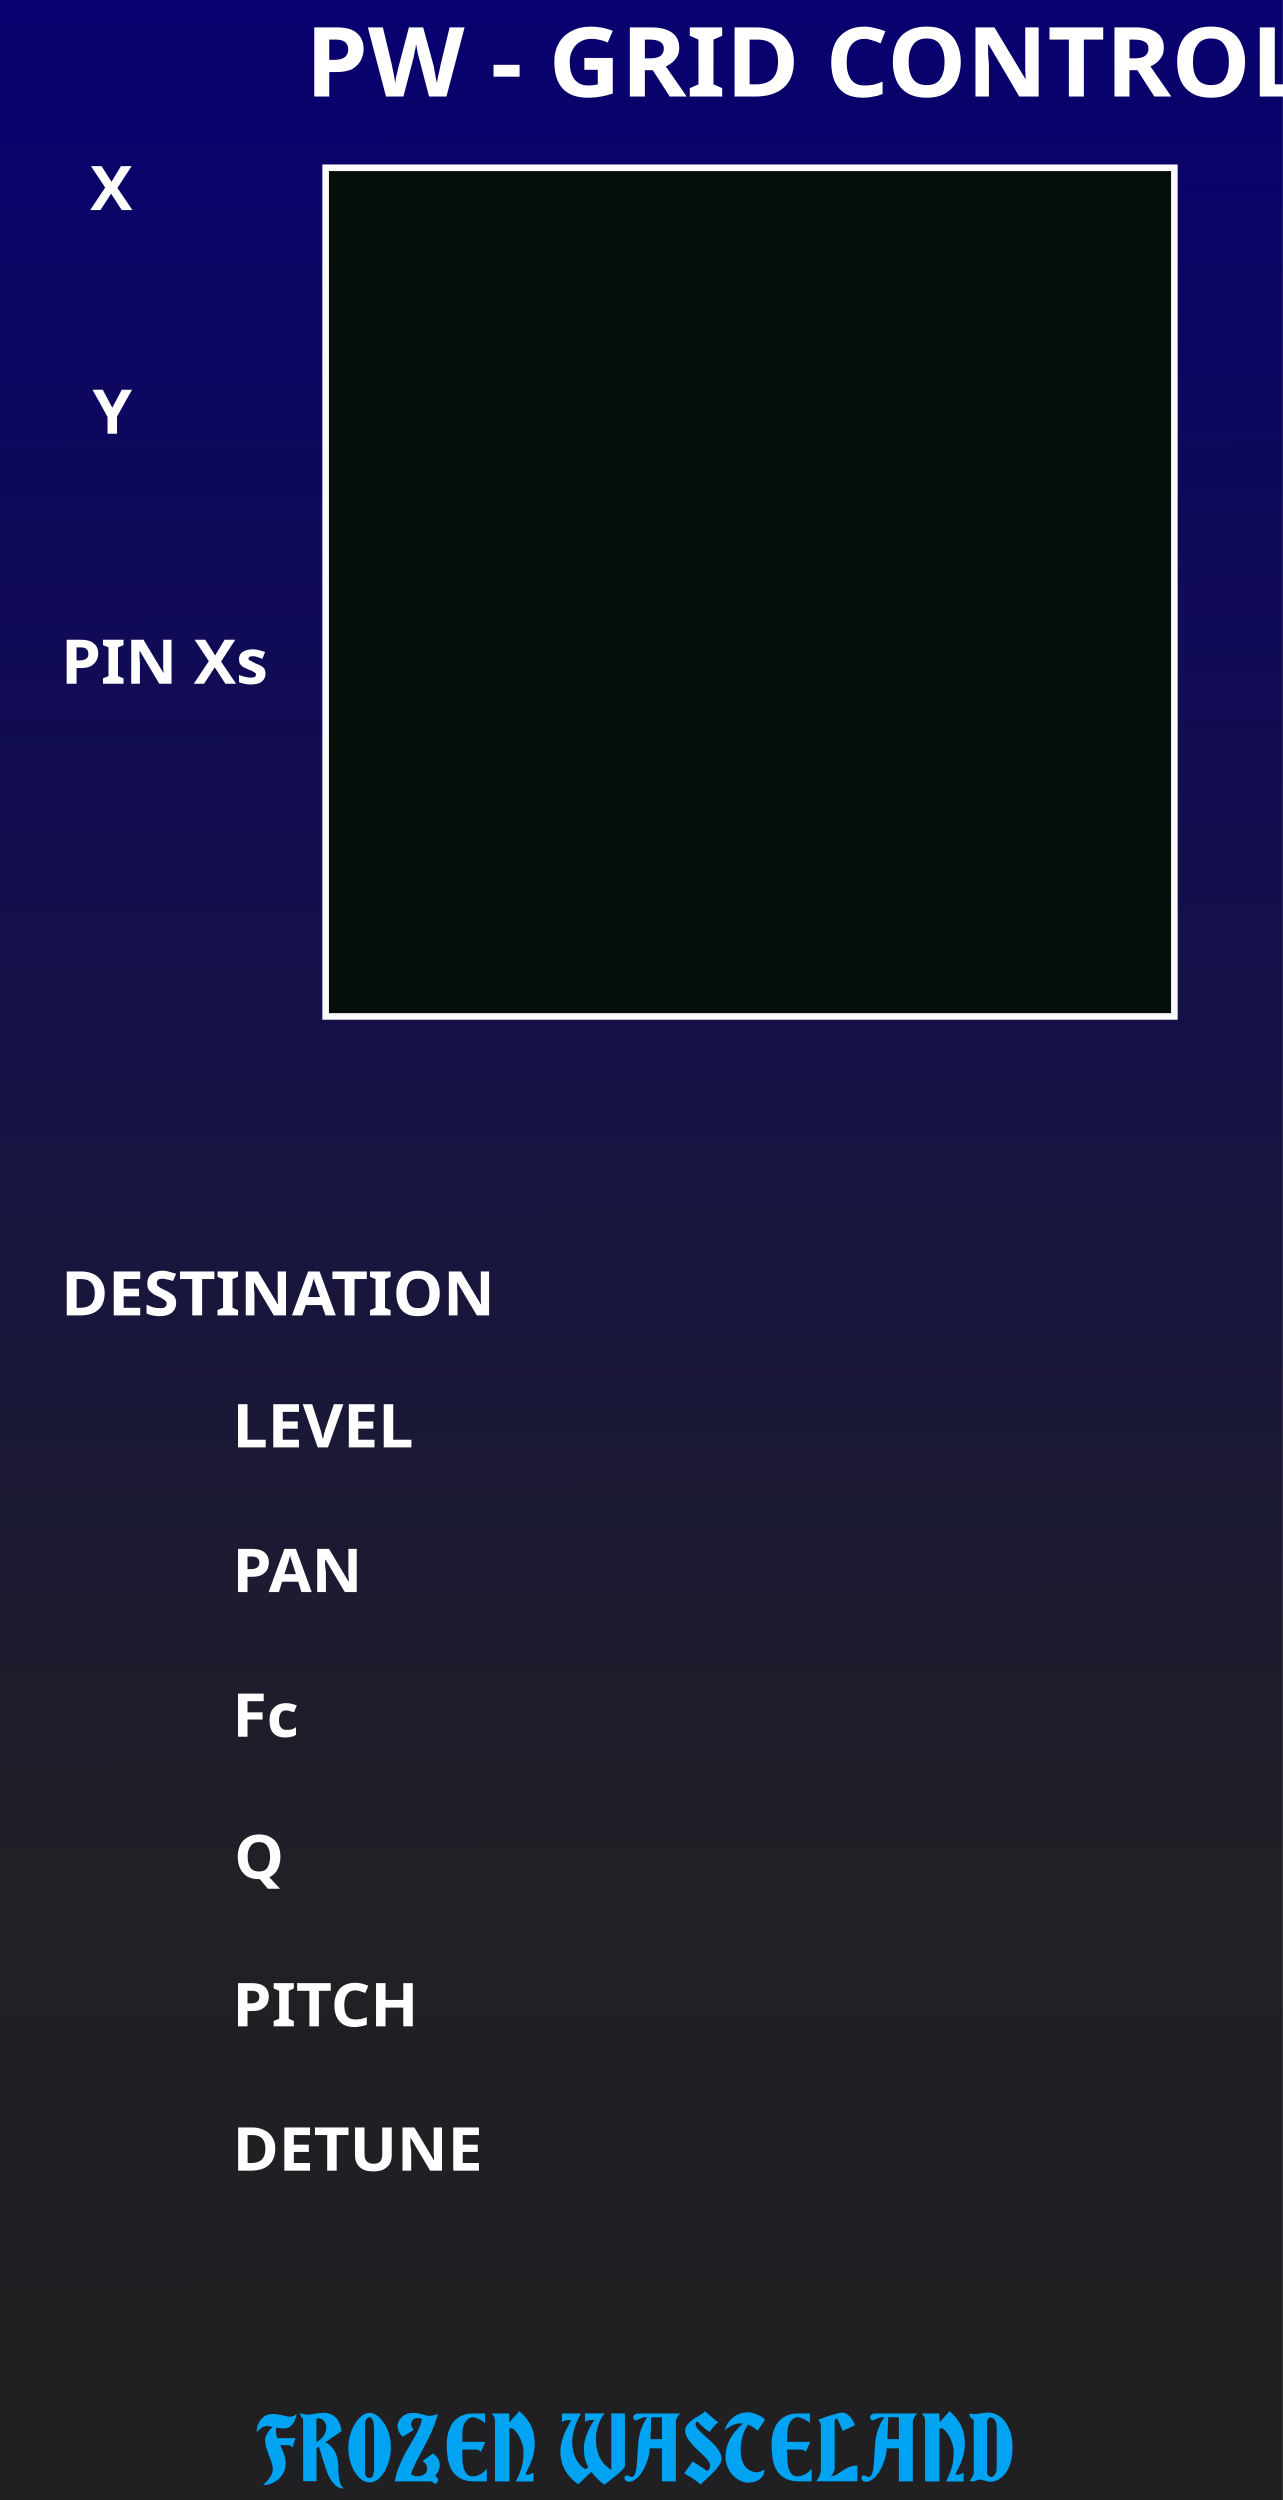
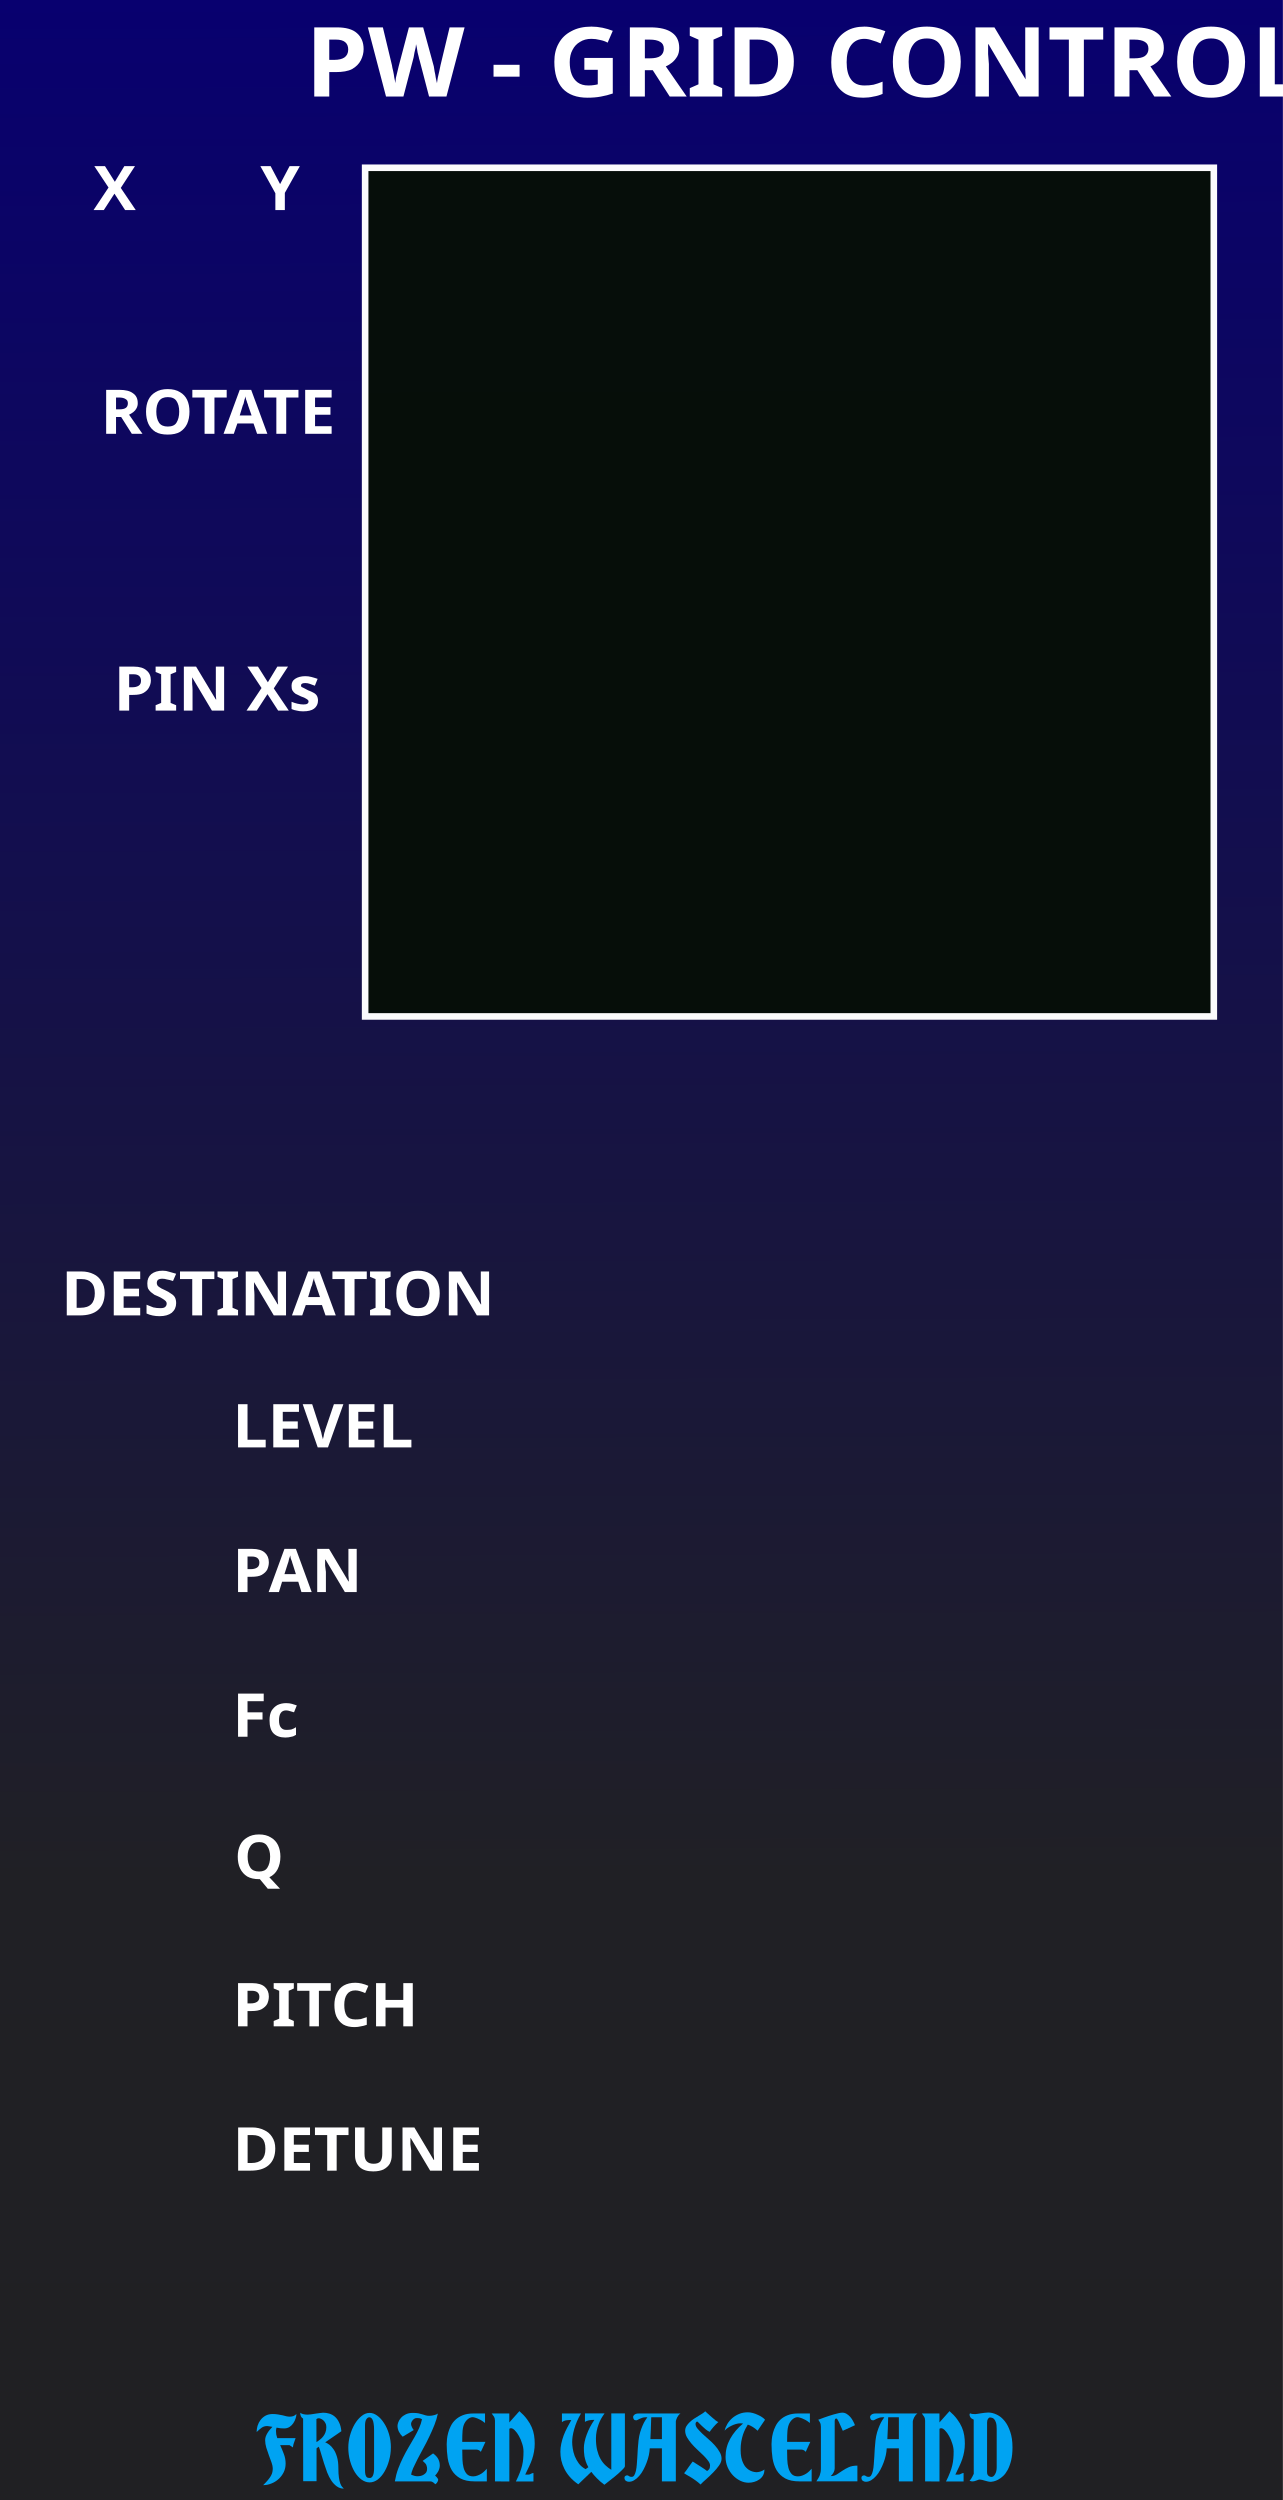
<svg xmlns="http://www.w3.org/2000/svg" xmlns:xlink="http://www.w3.org/1999/xlink" width="195" height="380" viewBox="0 0 51.594 100.542" version="1.1" id="svg11003">
  <defs id="defs10997">
    <linearGradient id="linearGradient4047">
      <stop style="stop-color:#202022;stop-opacity:1;" offset="0" id="stop3387" />
      <stop style="stop-color:#202025;stop-opacity:1;" offset=".3" id="stop3388" />
      <stop style="stop-color:#08006f;stop-opacity:1;" offset="1" id="stop3389" />
    </linearGradient>
    <linearGradient xlink:href="#linearGradient4047" id="linearGradient4049" x1="35.418" y1="158.333" x2="35.22" y2="50.462" gradientUnits="userSpaceOnUse" gradientTransform="matrix(0.5408089,0,0,1.00145,16.09922,-0.1464835)" />
  </defs>
  <g id="layer1" transform="translate(-35.14631,-50.389)">
    <path id="path33493" d="M 35.146,50.389 H 86.74 V 150.931 H 35.146 Z m 0,0" style="fill:url(#linearGradient4049);fill-opacity:1;fill-rule:nonzero;stroke:none;stroke-width:0.315" />
    <g style="font-style:normal;font-weight:normal;font-size:3.528px;line-height:1.25;font-family:sans-serif;letter-spacing:0px;word-spacing:0px;fill:#ffffff;fill-opacity:1;stroke:none;stroke-width:0.265" id="text5097" transform="matrix(1.034483,0,0,1.00145,-1.287785,-0.1464835)" />
    <g style="font-style:normal;font-variant:normal;font-weight:bold;font-stretch:normal;font-size:3.528px;line-height:1.25;font-family:Consolas;-inkscape-font-specification:'Consolas Bold';text-align:center;letter-spacing:0px;word-spacing:0px;text-anchor:middle;fill:#ffffff;fill-opacity:1;stroke:none;stroke-width:0.265" id="text373" transform="matrix(1.034483,0,0,1.00145,-1.287785,-0.1464835)" />
    <g style="font-style:normal;font-variant:normal;font-weight:bold;font-stretch:normal;font-size:13.333px;line-height:1.25;font-family:Consolas;-inkscape-font-specification:'Consolas Bold';text-align:center;letter-spacing:0px;word-spacing:0px;text-anchor:middle;fill:#ffffff;fill-opacity:1;stroke:none" id="flowRoot250" transform="matrix(1.034483,0,0,1.00145,-1.287785,-0.1464835)" />
    <g style="font-style:normal;font-variant:normal;font-weight:bold;font-stretch:normal;font-size:13.333px;line-height:1.25;font-family:Consolas;-inkscape-font-specification:'Consolas Bold';text-align:center;letter-spacing:0px;word-spacing:0px;text-anchor:middle;fill:#ffffff;fill-opacity:1;stroke:none" id="flowRoot53665" transform="matrix(1.034483,0,0,1.00145,-1.287785,-0.1464835)" />
    <g style="font-style:normal;font-variant:normal;font-weight:bold;font-stretch:normal;font-size:3.528px;line-height:1.25;font-family:Consolas;-inkscape-font-specification:'Consolas Bold';text-align:center;letter-spacing:0px;word-spacing:0px;text-anchor:middle;fill:#ffffff;fill-opacity:1;stroke:none;stroke-width:0.265" id="text53994" transform="matrix(1.034483,0,0,1.00145,-1.287785,-0.1464835)" />
    <g aria-label="FROZEN WASTELAND" style="font-style:normal;font-variant:normal;font-weight:bold;font-stretch:normal;font-size:3.528px;line-height:1.25;font-family:Consolas;-inkscape-font-specification:'Consolas Bold';text-align:start;letter-spacing:0px;word-spacing:0px;text-anchor:start;fill:#00a3f2;fill-opacity:1;stroke:none;stroke-width:0.265" id="text3885-7" transform="matrix(1.034483,0,0,1.00145,-34.94113,-0.1464835)">
      <path d="m 77.984,150.26 q 0.12,-0.12 0.191,-0.212 0.074,-0.092 0.113,-0.169 0.042,-0.078 0.053,-0.145 0.014,-0.071 0.014,-0.148 0,-0.095 -0.046,-0.229 -0.046,-0.134 -0.102,-0.286 -0.056,-0.152 -0.102,-0.31 -0.046,-0.159 -0.046,-0.303 0,-0.078 0.025,-0.152 0.028,-0.074 0.067,-0.141 0.042,-0.071 0.092,-0.131 0.049,-0.064 0.099,-0.113 -0.071,-0.014 -0.123,-0.021 -0.053,-0.011 -0.078,-0.011 -0.131,0 -0.222,0.071 -0.088,0.067 -0.191,0.169 0,-0.12 0.035,-0.247 0.039,-0.131 0.116,-0.236 0.078,-0.106 0.194,-0.173 0.12,-0.067 0.282,-0.067 0.113,0 0.208,0.018 0.099,0.014 0.18,0.035 0.081,0.021 0.148,0.039 0.067,0.014 0.12,0.014 0.081,0 0.141,-0.021 0.064,-0.025 0.123,-0.085 0,0.078 -0.032,0.176 -0.028,0.099 -0.088,0.191 -0.056,0.088 -0.148,0.152 -0.092,0.06 -0.212,0.06 -0.06,0 -0.138,-0.007 -0.074,-0.011 -0.155,-0.025 -0.007,0.025 -0.011,0.046 -0.004,0.021 -0.007,0.039 -0.004,0.021 -0.004,0.039 0,0.078 0.011,0.152 0.014,0.07 0.039,0.145 h 0.713 l -0.081,0.24 q -0.011,0.046 -0.014,0.067 -0.004,0.021 -0.011,0.067 l -0.131,-0.092 h -0.363 q 0.078,0.176 0.145,0.36 0.067,0.18 0.067,0.385 0,0.183 -0.074,0.342 -0.074,0.155 -0.198,0.272 -0.12,0.116 -0.279,0.18 -0.155,0.067 -0.321,0.067 z" style="font-style:normal;font-variant:normal;font-weight:normal;font-stretch:normal;font-family:'Bradley Gratis';-inkscape-font-specification:'Bradley Gratis';text-align:start;text-anchor:start;stroke-width:0.265" id="path7125" />
      <path d="m 80.054,148.532 q 0.071,-0.042 0.138,-0.099 0.071,-0.056 0.123,-0.127 0.056,-0.071 0.088,-0.162 0.035,-0.095 0.035,-0.212 0,-0.099 -0.039,-0.166 -0.035,-0.071 -0.085,-0.113 -0.049,-0.042 -0.099,-0.06 -0.046,-0.018 -0.071,-0.018 -0.028,0 -0.053,0.011 -0.021,0.011 -0.039,0.025 z m -0.519,-0.942 q -0.113,-0.064 -0.113,-0.236 0.032,0.032 0.113,0.056 0.081,0.021 0.173,0.021 0.046,0 0.131,-0.011 0.085,-0.014 0.173,-0.028 0.092,-0.014 0.173,-0.025 0.085,-0.014 0.131,-0.014 0.116,0 0.233,0.035 0.116,0.035 0.215,0.12 0.099,0.085 0.166,0.229 0.071,0.141 0.092,0.36 l -0.628,0.445 q 0.071,0.028 0.159,0.095 0.088,0.067 0.166,0.187 0.081,0.12 0.134,0.307 0.053,0.183 0.053,0.452 0,0.233 0.021,0.377 0.021,0.145 0.053,0.233 0.032,0.088 0.067,0.131 0.039,0.046 0.071,0.078 -0.155,0 -0.275,-0.092 -0.12,-0.088 -0.212,-0.233 -0.092,-0.145 -0.162,-0.328 -0.067,-0.183 -0.123,-0.37 -0.056,-0.187 -0.106,-0.36 -0.046,-0.173 -0.095,-0.3 -0.025,0.018 -0.049,0.035 -0.021,0.014 -0.039,0.032 v 1.319 h -0.519 z" style="font-style:normal;font-variant:normal;font-weight:normal;font-stretch:normal;font-family:'Bradley Gratis';-inkscape-font-specification:'Bradley Gratis';text-align:start;text-anchor:start;stroke-width:0.265" id="path7127" />
      <path d="m 81.941,149.64 q 0,0.12 0.014,0.187 0.018,0.067 0.042,0.102 0.028,0.032 0.064,0.039 0.035,0.007 0.071,0.007 0.071,0 0.116,-0.095 0.046,-0.099 0.046,-0.3 v -1.531 q 0,-0.159 -0.018,-0.258 -0.014,-0.102 -0.042,-0.155 -0.025,-0.056 -0.06,-0.078 -0.032,-0.021 -0.064,-0.021 -0.067,0 -0.12,0.085 -0.049,0.081 -0.049,0.261 z m 1.005,-0.885 q 0,0.258 -0.067,0.508 -0.064,0.25 -0.176,0.448 -0.109,0.198 -0.261,0.321 -0.152,0.12 -0.321,0.12 -0.159,0 -0.31,-0.109 -0.148,-0.109 -0.265,-0.3 -0.113,-0.191 -0.183,-0.445 -0.071,-0.254 -0.071,-0.543 0,-0.236 0.064,-0.483 0.067,-0.25 0.18,-0.452 0.113,-0.201 0.265,-0.328 0.152,-0.131 0.321,-0.131 0.148,0 0.293,0.109 0.148,0.109 0.265,0.3 0.12,0.187 0.194,0.441 0.074,0.254 0.074,0.543 z" style="font-style:normal;font-variant:normal;font-weight:normal;font-stretch:normal;font-family:'Bradley Gratis';-inkscape-font-specification:'Bradley Gratis';text-align:start;text-anchor:start;stroke-width:0.265" id="path7129" />
      <path d="m 83.101,150.112 q 0.046,-0.272 0.131,-0.512 0.088,-0.24 0.194,-0.459 0.106,-0.219 0.219,-0.416 0.116,-0.201 0.219,-0.388 0.102,-0.187 0.18,-0.363 0.078,-0.18 0.113,-0.36 -0.028,-0.018 -0.067,-0.032 -0.035,-0.014 -0.138,-0.014 -0.053,0 -0.095,0.028 -0.039,0.025 -0.067,0.064 -0.028,0.035 -0.046,0.078 -0.014,0.039 -0.014,0.064 0,0.028 0.011,0.067 0.014,0.035 0.028,0.071 0.018,0.035 0.035,0.067 0.018,0.028 0.032,0.042 l -0.43,0.268 q -0.085,-0.081 -0.145,-0.198 -0.056,-0.12 -0.056,-0.24 0,-0.06 0.032,-0.148 0.032,-0.088 0.102,-0.169 0.071,-0.085 0.183,-0.141 0.116,-0.06 0.282,-0.06 0.131,0 0.219,0.018 0.088,0.018 0.155,0.042 0.067,0.021 0.123,0.039 0.06,0.018 0.134,0.018 0.046,0 0.099,-0.007 0.053,-0.007 0.099,-0.021 0.046,-0.014 0.081,-0.028 0.039,-0.018 0.06,-0.039 -0.042,0.222 -0.134,0.462 -0.092,0.24 -0.205,0.48 -0.109,0.24 -0.233,0.469 -0.12,0.229 -0.222,0.43 -0.099,0.198 -0.169,0.36 -0.067,0.159 -0.074,0.261 0.141,0.06 0.24,0.06 0.064,0 0.131,-0.014 0.067,-0.018 0.12,-0.053 0.056,-0.035 0.092,-0.088 0.035,-0.057 0.035,-0.134 0,-0.078 -0.018,-0.127 -0.014,-0.053 -0.039,-0.085 -0.025,-0.035 -0.056,-0.06 -0.032,-0.028 -0.06,-0.056 l 0.406,-0.3 q 0.141,0.106 0.201,0.226 0.06,0.12 0.06,0.261 0,0.067 -0.021,0.131 -0.018,0.06 -0.046,0.113 -0.025,0.049 -0.06,0.092 -0.032,0.042 -0.056,0.067 l 0.06,0.06 q 0.018,0.018 0.039,0.053 0.021,0.032 0.021,0.056 0,0.028 -0.025,0.081 -0.021,0.056 -0.088,0.099 -0.025,-0.032 -0.056,-0.057 -0.028,-0.021 -0.06,-0.039 -0.032,-0.018 -0.067,-0.018 z" style="font-style:normal;font-variant:normal;font-weight:normal;font-stretch:normal;font-family:'Bradley Gratis';-inkscape-font-specification:'Bradley Gratis';text-align:start;text-anchor:start;stroke-width:0.265" id="path7131" />
      <path d="m 86.607,147.385 v 0.381 q -0.039,-0.035 -0.102,-0.078 -0.06,-0.042 -0.131,-0.074 -0.067,-0.035 -0.134,-0.056 -0.067,-0.025 -0.113,-0.025 -0.085,0 -0.173,0.067 -0.088,0.067 -0.145,0.18 -0.056,0.109 -0.074,0.289 -0.014,0.176 -0.014,0.455 h 0.903 l -0.18,0.402 q -0.035,-0.053 -0.085,-0.071 -0.046,-0.021 -0.085,-0.021 H 85.722 q 0,0.201 0.007,0.395 0.007,0.191 0.046,0.342 0.042,0.152 0.127,0.247 0.085,0.092 0.243,0.092 0.085,0 0.166,-0.032 0.085,-0.032 0.155,-0.078 0.071,-0.049 0.123,-0.102 0.056,-0.053 0.088,-0.095 v 0.508 h -0.476 q -0.342,0 -0.554,-0.12 -0.212,-0.123 -0.332,-0.328 -0.116,-0.208 -0.159,-0.48 -0.039,-0.272 -0.039,-0.568 0,-0.074 0.011,-0.194 0.011,-0.123 0.046,-0.258 0.035,-0.138 0.102,-0.275 0.067,-0.141 0.18,-0.25 0.116,-0.113 0.286,-0.183 0.169,-0.071 0.409,-0.071 z" style="font-style:normal;font-variant:normal;font-weight:normal;font-stretch:normal;font-family:'Bradley Gratis';-inkscape-font-specification:'Bradley Gratis';text-align:start;text-anchor:start;stroke-width:0.265" id="path7133" />
      <path d="m 86.994,150.112 v -2.438 q 0,-0.099 -0.042,-0.166 -0.042,-0.071 -0.085,-0.123 h 0.684 v 0.36 l 0.392,-0.455 q 0.18,0.162 0.296,0.325 0.116,0.159 0.183,0.321 0.067,0.159 0.092,0.325 0.025,0.162 0.025,0.335 0,0.169 -0.028,0.325 -0.025,0.152 -0.074,0.3 -0.049,0.148 -0.12,0.3 -0.067,0.152 -0.148,0.318 h 0.127 q 0.046,0 0.095,-0.032 0.049,-0.032 0.099,-0.032 v 0.339 h -0.684 q 0.095,-0.194 0.152,-0.349 0.06,-0.155 0.092,-0.296 0.032,-0.141 0.042,-0.275 0.011,-0.134 0.011,-0.286 0,-0.152 -0.053,-0.314 -0.049,-0.166 -0.123,-0.303 -0.074,-0.138 -0.159,-0.226 -0.081,-0.088 -0.148,-0.088 -0.042,0 -0.067,0.021 v 2.117 z" style="font-style:normal;font-variant:normal;font-weight:normal;font-stretch:normal;font-family:'Bradley Gratis';-inkscape-font-specification:'Bradley Gratis';text-align:start;text-anchor:start;stroke-width:0.265" id="path7135" />
      <path d="m 90.232,150.229 q -0.191,-0.138 -0.325,-0.293 -0.134,-0.159 -0.215,-0.328 -0.081,-0.169 -0.12,-0.342 -0.035,-0.176 -0.035,-0.346 0,-0.166 0.035,-0.328 0.035,-0.166 0.092,-0.325 0.06,-0.162 0.138,-0.314 0.078,-0.155 0.159,-0.303 h -0.021 q -0.011,0 -0.025,0 -0.011,-0.004 -0.028,-0.004 -0.056,0 -0.138,0.014 -0.078,0.014 -0.152,0.071 v -0.346 h 0.741 q -0.092,0.159 -0.159,0.321 -0.064,0.159 -0.106,0.31 -0.039,0.148 -0.06,0.282 -0.018,0.131 -0.018,0.236 0,0.106 0.021,0.254 0.021,0.148 0.078,0.307 0.06,0.155 0.159,0.296 0.102,0.141 0.265,0.229 l 0.106,-0.078 q -0.064,-0.12 -0.099,-0.229 -0.035,-0.113 -0.053,-0.212 -0.014,-0.099 -0.018,-0.18 -0.004,-0.085 -0.004,-0.152 0,-0.109 0.028,-0.247 0.028,-0.138 0.081,-0.286 0.053,-0.148 0.127,-0.3 0.078,-0.152 0.173,-0.296 -0.134,0 -0.222,0.021 -0.085,0.021 -0.145,0.06 v -0.339 h 0.762 q -0.064,0.088 -0.127,0.201 -0.06,0.109 -0.106,0.24 -0.046,0.127 -0.074,0.272 -0.028,0.145 -0.028,0.296 0,0.258 0.046,0.459 0.046,0.198 0.127,0.349 0.081,0.152 0.191,0.261 0.109,0.109 0.233,0.187 v -2.265 h 0.529 v 2.12 q 0,0.025 -0.035,0.071 -0.035,0.042 -0.092,0.099 -0.053,0.057 -0.127,0.123 -0.071,0.064 -0.145,0.127 -0.176,0.148 -0.399,0.325 -0.173,-0.134 -0.296,-0.265 -0.123,-0.131 -0.212,-0.254 z" style="font-style:normal;font-variant:normal;font-weight:normal;font-stretch:normal;font-family:'Bradley Gratis';-inkscape-font-specification:'Bradley Gratis';text-align:start;text-anchor:start;stroke-width:0.265" id="path7137" />
      <path d="m 93.484,148.415 v -0.878 h -0.416 q -0.004,0.236 -0.014,0.469 -0.007,0.229 -0.018,0.409 z m 0.72,-1.03 q -0.039,0.028 -0.074,0.071 -0.032,0.042 -0.056,0.092 -0.021,0.046 -0.035,0.092 -0.014,0.042 -0.014,0.074 v 2.399 H 93.484 v -1.33 h -0.473 q -0.004,0.127 -0.035,0.279 -0.032,0.148 -0.088,0.3 -0.053,0.148 -0.127,0.289 -0.071,0.138 -0.162,0.243 -0.088,0.106 -0.191,0.169 -0.099,0.064 -0.208,0.064 -0.071,0 -0.123,-0.042 -0.049,-0.042 -0.049,-0.12 0,-0.049 0.032,-0.07 0.032,-0.025 0.067,-0.025 0.032,0 0.049,0.011 0.018,0.007 0.032,0.021 0.018,0.011 0.039,0.021 0.021,0.007 0.06,0.007 0.064,0 0.102,-0.064 0.039,-0.067 0.064,-0.176 0.025,-0.113 0.035,-0.258 0.014,-0.148 0.021,-0.31 0.007,-0.162 0.018,-0.328 0.011,-0.169 0.028,-0.325 0.021,-0.183 0.064,-0.335 0.046,-0.152 0.095,-0.268 0.049,-0.116 0.099,-0.198 0.049,-0.081 0.085,-0.131 h -0.078 q -0.067,0 -0.123,0.021 -0.056,0.018 -0.102,0.042 -0.042,0.021 -0.078,0.042 -0.032,0.018 -0.056,0.018 -0.06,0 -0.088,-0.042 -0.028,-0.042 -0.028,-0.095 0,-0.049 0.053,-0.092 0.056,-0.046 0.155,-0.046 z" style="font-style:normal;font-variant:normal;font-weight:normal;font-stretch:normal;font-family:'Bradley Gratis';-inkscape-font-specification:'Bradley Gratis';text-align:start;text-anchor:start;stroke-width:0.265" id="path7139" />
      <path d="m 94.984,150.236 q -0.081,-0.081 -0.187,-0.159 -0.102,-0.078 -0.201,-0.138 -0.095,-0.06 -0.169,-0.102 -0.071,-0.042 -0.081,-0.053 0.035,-0.042 0.088,-0.116 0.053,-0.078 0.102,-0.152 0.053,-0.074 0.092,-0.131 0.042,-0.06 0.053,-0.071 0.049,0.032 0.134,0.088 0.088,0.053 0.173,0.113 0.088,0.06 0.159,0.109 0.071,0.049 0.092,0.07 0.049,-0.028 0.081,-0.074 0.035,-0.046 0.035,-0.148 0,-0.088 -0.074,-0.187 -0.071,-0.099 -0.176,-0.208 -0.106,-0.109 -0.233,-0.229 -0.127,-0.12 -0.233,-0.247 -0.106,-0.127 -0.18,-0.258 -0.071,-0.131 -0.071,-0.268 0,-0.099 0.049,-0.183 0.053,-0.088 0.131,-0.162 0.078,-0.078 0.169,-0.138 0.095,-0.064 0.18,-0.116 0.088,-0.056 0.155,-0.099 0.067,-0.046 0.095,-0.081 0.021,0.018 0.092,0.088 0.074,0.067 0.159,0.145 0.085,0.078 0.159,0.138 0.078,0.06 0.102,0.06 -0.035,0.028 -0.088,0.085 -0.049,0.053 -0.102,0.113 -0.049,0.06 -0.092,0.116 -0.039,0.053 -0.056,0.081 -0.081,-0.035 -0.162,-0.106 -0.081,-0.071 -0.148,-0.138 -0.067,-0.067 -0.113,-0.116 -0.046,-0.053 -0.06,-0.053 -0.028,0 -0.049,0.032 -0.018,0.028 -0.018,0.067 0,0.085 0.074,0.18 0.078,0.095 0.187,0.205 0.113,0.106 0.243,0.226 0.134,0.116 0.243,0.243 0.113,0.127 0.187,0.265 0.078,0.134 0.078,0.275 0,0.127 -0.095,0.268 -0.095,0.141 -0.229,0.282 -0.131,0.138 -0.268,0.265 -0.138,0.123 -0.226,0.219 z" style="font-style:normal;font-variant:normal;font-weight:normal;font-stretch:normal;font-family:'Bradley Gratis';-inkscape-font-specification:'Bradley Gratis';text-align:start;text-anchor:start;stroke-width:0.265" id="path7141" />
      <path d="m 97.469,149.636 q 0,0.138 -0.056,0.24 -0.056,0.099 -0.148,0.162 -0.088,0.064 -0.198,0.095 -0.109,0.032 -0.215,0.032 -0.166,0 -0.325,-0.081 -0.159,-0.081 -0.286,-0.219 -0.127,-0.141 -0.205,-0.328 -0.078,-0.191 -0.078,-0.409 0,-0.392 0.18,-0.727 0.18,-0.339 0.501,-0.614 -0.028,-0.004 -0.053,-0.004 -0.021,-0.004 -0.046,-0.004 -0.085,0 -0.18,0.028 -0.095,0.028 -0.18,0.074 -0.085,0.042 -0.155,0.095 -0.067,0.053 -0.102,0.099 0.028,-0.138 0.106,-0.272 0.078,-0.134 0.194,-0.236 0.116,-0.102 0.268,-0.166 0.152,-0.064 0.332,-0.064 0.092,0 0.194,0.028 0.102,0.028 0.194,0.074 0.095,0.042 0.169,0.095 0.074,0.053 0.113,0.102 l -0.289,0.441 q -0.176,-0.173 -0.381,-0.247 -0.046,0.074 -0.095,0.176 -0.049,0.099 -0.092,0.226 -0.039,0.127 -0.067,0.282 -0.025,0.152 -0.025,0.332 0,0.169 0.025,0.3 0.028,0.131 0.071,0.226 0.042,0.095 0.095,0.159 0.056,0.064 0.113,0.106 0.134,0.095 0.307,0.106 0.071,0 0.162,-0.028 0.095,-0.032 0.152,-0.081 z" style="font-style:normal;font-variant:normal;font-weight:normal;font-stretch:normal;font-family:'Bradley Gratis';-inkscape-font-specification:'Bradley Gratis';text-align:start;text-anchor:start;stroke-width:0.265" id="path7143" />
      <path d="m 99.237,147.385 v 0.381 q -0.039,-0.035 -0.102,-0.078 -0.06,-0.042 -0.131,-0.074 -0.067,-0.035 -0.134,-0.056 -0.067,-0.025 -0.113,-0.025 -0.085,0 -0.173,0.067 -0.088,0.067 -0.145,0.18 -0.056,0.109 -0.074,0.289 -0.014,0.176 -0.014,0.455 h 0.903 l -0.18,0.402 q -0.035,-0.053 -0.085,-0.071 -0.046,-0.021 -0.085,-0.021 h -0.554 q 0,0.201 0.007,0.395 0.007,0.191 0.046,0.342 0.042,0.152 0.127,0.247 0.085,0.092 0.243,0.092 0.085,0 0.166,-0.032 0.085,-0.032 0.155,-0.078 0.071,-0.049 0.123,-0.102 0.056,-0.053 0.088,-0.095 v 0.508 h -0.476 q -0.342,0 -0.554,-0.12 -0.212,-0.123 -0.332,-0.328 -0.116,-0.208 -0.159,-0.48 -0.039,-0.272 -0.039,-0.568 0,-0.074 0.011,-0.194 0.011,-0.123 0.046,-0.258 0.035,-0.138 0.102,-0.275 0.067,-0.141 0.18,-0.25 0.116,-0.113 0.286,-0.183 0.169,-0.071 0.409,-0.071 z" style="font-style:normal;font-variant:normal;font-weight:normal;font-stretch:normal;font-family:'Bradley Gratis';-inkscape-font-specification:'Bradley Gratis';text-align:start;text-anchor:start;stroke-width:0.265" id="path7145" />
      <path d="m 100.516,148.08 q -0.088,-0.212 -0.152,-0.353 -0.064,-0.141 -0.099,-0.141 -0.039,0 -0.053,0.035 -0.011,0.032 -0.011,0.056 v 1.912 q 0,0.078 -0.042,0.162 -0.042,0.085 -0.113,0.148 0.131,0 0.233,-0.064 0.102,-0.067 0.212,-0.145 0.113,-0.081 0.25,-0.145 0.138,-0.067 0.342,-0.067 v 0.631 h -1.595 q 0.046,-0.067 0.078,-0.127 0.035,-0.06 0.056,-0.12 0.021,-0.06 0.032,-0.127 0.011,-0.067 0.011,-0.148 v -1.669 q 0,-0.113 -0.042,-0.183 -0.042,-0.074 -0.06,-0.102 0.014,-0.004 0.071,-0.025 0.06,-0.025 0.145,-0.056 0.085,-0.032 0.187,-0.067 0.102,-0.035 0.201,-0.064 0.099,-0.032 0.187,-0.049 0.088,-0.021 0.145,-0.021 0.088,0 0.166,0.049 0.078,0.049 0.141,0.123 0.064,0.074 0.109,0.166 0.046,0.088 0.074,0.166 z" style="font-style:normal;font-variant:normal;font-weight:normal;font-stretch:normal;font-family:'Bradley Gratis';-inkscape-font-specification:'Bradley Gratis';text-align:start;text-anchor:start;stroke-width:0.265" id="path7147" />
      <path d="m 102.696,148.415 v -0.878 h -0.416 q -0.004,0.236 -0.014,0.469 -0.007,0.229 -0.018,0.409 z m 0.72,-1.03 q -0.039,0.028 -0.074,0.071 -0.032,0.042 -0.056,0.092 -0.021,0.046 -0.035,0.092 -0.014,0.042 -0.014,0.074 v 2.399 H 102.696 v -1.33 h -0.473 q -0.004,0.127 -0.035,0.279 -0.032,0.148 -0.088,0.3 -0.053,0.148 -0.127,0.289 -0.07,0.138 -0.162,0.243 -0.088,0.106 -0.191,0.169 -0.099,0.064 -0.208,0.064 -0.071,0 -0.123,-0.042 -0.049,-0.042 -0.049,-0.12 0,-0.049 0.032,-0.07 0.032,-0.025 0.067,-0.025 0.032,0 0.049,0.011 0.018,0.007 0.032,0.021 0.018,0.011 0.039,0.021 0.021,0.007 0.06,0.007 0.064,0 0.102,-0.064 0.039,-0.067 0.064,-0.176 0.025,-0.113 0.035,-0.258 0.014,-0.148 0.021,-0.31 0.007,-0.162 0.018,-0.328 0.011,-0.169 0.028,-0.325 0.021,-0.183 0.064,-0.335 0.046,-0.152 0.095,-0.268 0.049,-0.116 0.099,-0.198 0.049,-0.081 0.085,-0.131 h -0.078 q -0.067,0 -0.123,0.021 -0.056,0.018 -0.102,0.042 -0.042,0.021 -0.078,0.042 -0.032,0.018 -0.056,0.018 -0.06,0 -0.088,-0.042 -0.028,-0.042 -0.028,-0.095 0,-0.049 0.053,-0.092 0.056,-0.046 0.155,-0.046 z" style="font-style:normal;font-variant:normal;font-weight:normal;font-stretch:normal;font-family:'Bradley Gratis';-inkscape-font-specification:'Bradley Gratis';text-align:start;text-anchor:start;stroke-width:0.265" id="path7149" />
      <path d="m 103.716,150.112 v -2.438 q 0,-0.099 -0.042,-0.166 -0.042,-0.071 -0.085,-0.123 h 0.684 v 0.36 l 0.392,-0.455 q 0.18,0.162 0.296,0.325 0.116,0.159 0.183,0.321 0.067,0.159 0.092,0.325 0.025,0.162 0.025,0.335 0,0.169 -0.028,0.325 -0.025,0.152 -0.074,0.3 -0.049,0.148 -0.12,0.3 -0.067,0.152 -0.148,0.318 h 0.127 q 0.046,0 0.095,-0.032 0.049,-0.032 0.099,-0.032 v 0.339 h -0.684 q 0.095,-0.194 0.152,-0.349 0.06,-0.155 0.092,-0.296 0.032,-0.141 0.042,-0.275 0.011,-0.134 0.011,-0.286 0,-0.152 -0.053,-0.314 -0.049,-0.166 -0.123,-0.303 -0.074,-0.138 -0.159,-0.226 -0.081,-0.088 -0.148,-0.088 -0.042,0 -0.067,0.021 v 2.117 z" style="font-style:normal;font-variant:normal;font-weight:normal;font-stretch:normal;font-family:'Bradley Gratis';-inkscape-font-specification:'Bradley Gratis';text-align:start;text-anchor:start;stroke-width:0.265" id="path7151" />
      <path d="m 105.605,147.632 q -0.092,-0.039 -0.127,-0.095 -0.035,-0.056 -0.035,-0.106 0,-0.042 0.028,-0.053 0.028,0.018 0.078,0.025 0.049,0.007 0.113,0.007 0.032,0 0.088,-0.011 0.06,-0.011 0.131,-0.021 0.071,-0.011 0.145,-0.021 0.078,-0.011 0.145,-0.011 0.162,0 0.332,0.085 0.169,0.081 0.303,0.254 0.134,0.169 0.219,0.434 0.088,0.261 0.088,0.624 0,0.307 -0.053,0.529 -0.053,0.222 -0.134,0.377 -0.081,0.155 -0.18,0.25 -0.099,0.092 -0.194,0.145 -0.092,0.049 -0.169,0.067 -0.074,0.018 -0.109,0.018 -0.053,0 -0.113,-0.014 -0.06,-0.014 -0.12,-0.032 -0.057,-0.018 -0.109,-0.032 -0.049,-0.014 -0.085,-0.014 -0.039,0 -0.07,0.014 -0.032,0.011 -0.067,0.025 -0.032,0.011 -0.071,0.025 -0.039,0.011 -0.088,0.011 -0.018,0 -0.039,-0.004 -0.018,-0.004 -0.035,-0.011 -0.018,-0.007 -0.035,-0.018 0.028,-0.018 0.056,-0.06 0.028,-0.046 0.053,-0.095 0.028,-0.053 0.056,-0.116 z m 0.519,2.103 q 0,0.074 0.025,0.116 0.028,0.039 0.06,0.057 0.039,0.021 0.085,0.025 0.081,0 0.141,-0.109 0.064,-0.109 0.064,-0.279 v -1.549 q 0,-0.166 -0.032,-0.258 -0.032,-0.092 -0.074,-0.134 -0.042,-0.042 -0.085,-0.049 -0.042,-0.011 -0.067,-0.011 -0.042,0 -0.081,0.056 -0.035,0.057 -0.035,0.148 z" style="font-style:normal;font-variant:normal;font-weight:normal;font-stretch:normal;font-family:'Bradley Gratis';-inkscape-font-specification:'Bradley Gratis';text-align:start;text-anchor:start;stroke-width:0.265" id="path7153" />
    </g>
    <flowRoot xml:space="preserve" id="flowRoot2363" style="font-style:normal;font-variant:normal;font-weight:bold;font-stretch:normal;font-size:13.333px;line-height:1.25;font-family:Consolas;-inkscape-font-specification:'Consolas Bold';text-align:center;letter-spacing:0px;word-spacing:0px;text-anchor:middle;fill:#000000;fill-opacity:1;stroke:none" transform="matrix(1.034483,0,0,1.00145,-1.287785,-0.1464835)">
      <flowRegion id="flowRegion2365">
        <rect id="rect2367" width="268.669" height="29.026" x="-27.546" y="158.641" />
      </flowRegion>
      <flowPara id="flowPara2369" />
    </flowRoot>
    <text xml:space="preserve" style="font-style:normal;font-variant:normal;font-weight:bold;font-stretch:normal;font-size:3.591px;line-height:1.25;font-family:Consolas;-inkscape-font-specification:'Consolas Bold';text-align:start;letter-spacing:0px;word-spacing:0px;text-anchor:start;fill:#ffffff;fill-opacity:1;stroke:none;stroke-width:0.269" x="46.658" y="55.159" id="text3885" transform="scale(1.016359,0.9839046)">
      <tspan x="46.658" y="55.159" style="font-style:normal;font-variant:normal;font-weight:bold;font-stretch:normal;font-size:3.95px;font-family:Homenaje;-inkscape-font-specification:'Homenaje Bold';text-align:start;text-anchor:start;fill:#ffffff;fill-opacity:1;stroke-width:0.269" id="tspan1013">PW - GRID CONTROL</tspan>
    </text>
-     <text xml:space="preserve" style="font-style:normal;font-variant:normal;font-weight:bold;font-stretch:normal;font-size:3.591px;line-height:1.25;font-family:Calibri;-inkscape-font-specification:'Calibri Bold';letter-spacing:0px;word-spacing:0px;fill:#ffffff;fill-opacity:1;stroke:none;stroke-width:0.269" x="38.15" y="59.798" id="text5443-7-5-4" transform="scale(1.016359,0.9839046)">
-       <tspan id="tspan5441-1-6-3" x="38.15" y="59.798" style="font-style:normal;font-variant:normal;font-weight:bold;font-stretch:normal;font-size:2.513px;font-family:Homenaje;-inkscape-font-specification:'Homenaje Bold';stroke-width:0.269">X</tspan>
+     <text xml:space="preserve" style="font-style:normal;font-variant:normal;font-weight:bold;font-stretch:normal;font-size:3.591px;line-height:1.25;font-family:Calibri;-inkscape-font-specification:'Calibri Bold';letter-spacing:0px;word-spacing:0px;fill:#ffffff;fill-opacity:1;stroke:none;stroke-width:0.269" x="38.28" y="59.798" id="text5443-7-5-4" transform="scale(1.016359,0.9839046)">
+       <tspan id="tspan5441-1-6-3" x="38.28" y="59.798" style="font-style:normal;font-variant:normal;font-weight:bold;font-stretch:normal;font-size:2.513px;font-family:Homenaje;-inkscape-font-specification:'Homenaje Bold';stroke-width:0.269">X</tspan>
    </text>
    <text xml:space="preserve" style="font-style:normal;font-variant:normal;font-weight:bold;font-stretch:normal;font-size:3.591px;line-height:1.25;font-family:'Labtop Secundo Superwide';-inkscape-font-specification:'Labtop Secundo Superwide Bold';text-align:center;letter-spacing:0px;word-spacing:0px;text-anchor:middle;fill:#000000;fill-opacity:1;stroke:none;stroke-width:0.269" x="70.401" y="137.097" id="text993" transform="scale(1.016359,0.9839046)">
      <tspan id="tspan991" x="70.401" y="140.335" style="stroke-width:0.269" />
    </text>
    <text xml:space="preserve" style="font-style:normal;font-variant:normal;font-weight:bold;font-stretch:normal;font-size:3.591px;line-height:1.25;font-family:'Labtop Secundo Superwide';-inkscape-font-specification:'Labtop Secundo Superwide Bold';text-align:center;letter-spacing:0px;word-spacing:0px;text-anchor:middle;fill:#ff04ff;fill-opacity:1;stroke:none;stroke-width:0.269" x="97.632" y="115.007" id="text1267" transform="scale(1.016359,0.9839046)">
      <tspan id="tspan1265" x="97.632" y="118.246" style="fill:#ff04ff;fill-opacity:1;stroke-width:0.269" />
    </text>
    <text xml:space="preserve" style="font-style:normal;font-variant:normal;font-weight:bold;font-stretch:normal;font-size:3.591px;line-height:1.25;font-family:'Labtop Secundo Superwide';-inkscape-font-specification:'Labtop Secundo Superwide Bold';text-align:center;letter-spacing:0px;word-spacing:0px;text-anchor:middle;fill:#ffffff;fill-opacity:1;stroke:none;stroke-width:0.269" x="103.535" y="113.96" id="text1271" transform="scale(1.016359,0.9839046)">
      <tspan id="tspan1269" x="103.535" y="117.198" style="fill:#ffffff;fill-opacity:1;stroke-width:0.269" />
    </text>
    <text xml:space="preserve" style="font-style:normal;font-variant:normal;font-weight:bold;font-stretch:normal;font-size:3.591px;line-height:1.25;font-family:'Labtop Secundo Superwide';-inkscape-font-specification:'Labtop Secundo Superwide Bold';text-align:center;letter-spacing:0px;word-spacing:0px;text-anchor:middle;fill:#000000;fill-opacity:1;stroke:none;stroke-width:0.269" x="103.63" y="113.865" id="text1275" transform="scale(1.016359,0.9839046)">
      <tspan id="tspan1273" x="103.63" y="117.103" style="stroke-width:0.269" />
    </text>
-     <text xml:space="preserve" style="font-style:normal;font-variant:normal;font-weight:bold;font-stretch:normal;font-size:3.591px;line-height:1.25;font-family:Homenaje;-inkscape-font-specification:'Homenaje Bold';letter-spacing:0px;word-spacing:0px;fill:#ffffff;fill-opacity:1;stroke:none;stroke-width:0.269" x="38.243" y="68.941" id="text5443-7-5-4-3" transform="scale(1.016359,0.9839046)">
-       <tspan id="tspan5441-1-6-3-0" x="38.243" y="68.941" style="font-style:normal;font-variant:normal;font-weight:bold;font-stretch:normal;font-size:2.513px;font-family:Homenaje;-inkscape-font-specification:'Homenaje Bold';stroke-width:0.269">Y</tspan>
+     <text xml:space="preserve" style="font-style:normal;font-variant:normal;font-weight:bold;font-stretch:normal;font-size:3.591px;line-height:1.25;font-family:Homenaje;-inkscape-font-specification:'Homenaje Bold';letter-spacing:0px;word-spacing:0px;fill:#ffffff;fill-opacity:1;stroke:none;stroke-width:0.269" x="44.881" y="59.798" id="text5443-7-5-4-3" transform="scale(1.016359,0.9839046)">
+       <tspan id="tspan5441-1-6-3-0" x="44.881" y="59.798" style="font-style:normal;font-variant:normal;font-weight:bold;font-stretch:normal;font-size:2.513px;font-family:Homenaje;-inkscape-font-specification:'Homenaje Bold';stroke-width:0.269">Y</tspan>
    </text>
-     <text xml:space="preserve" style="font-style:normal;font-variant:normal;font-weight:bold;font-stretch:normal;font-size:3.591px;line-height:1.25;font-family:Homenaje;-inkscape-font-specification:'Homenaje Bold';letter-spacing:0px;word-spacing:0px;fill:#ffffff;fill-opacity:1;stroke:none;stroke-width:0.269" x="37" y="79.16" id="text5443-7-5-4-7" transform="scale(1.016359,0.9839046)">
-       <tspan id="tspan5441-1-6-3-7" x="37" y="79.16" style="font-style:normal;font-variant:normal;font-weight:bold;font-stretch:normal;font-size:2.513px;font-family:Homenaje;-inkscape-font-specification:'Homenaje Bold';stroke-width:0.269">PIN Xs</tspan>
+     <text xml:space="preserve" style="font-style:normal;font-variant:normal;font-weight:bold;font-stretch:normal;font-size:3.591px;line-height:1.25;font-family:Homenaje;-inkscape-font-specification:'Homenaje Bold';letter-spacing:0px;word-spacing:0px;fill:#ffffff;fill-opacity:1;stroke:none;stroke-width:0.269" x="39.083" y="80.256" id="text5443-7-5-4-7" transform="scale(1.016359,0.9839046)">
+       <tspan id="tspan5441-1-6-3-7" x="39.083" y="80.256" style="font-style:normal;font-variant:normal;font-weight:bold;font-stretch:normal;font-size:2.513px;font-family:Homenaje;-inkscape-font-specification:'Homenaje Bold';stroke-width:0.269">PIN Xs</tspan>
    </text>
    <text xml:space="preserve" style="font-style:normal;font-variant:normal;font-weight:bold;font-stretch:normal;font-size:3.591px;line-height:1.25;font-family:Homenaje;-inkscape-font-specification:'Homenaje Bold';letter-spacing:0px;word-spacing:0px;fill:#ffffff;fill-opacity:1;stroke:none;stroke-width:0.269" x="43.783" y="110.374" id="text5443-7-5-4-6" transform="scale(1.016359,0.9839046)">
      <tspan id="tspan5441-1-6-3-2" x="43.783" y="110.374" style="font-style:normal;font-variant:normal;font-weight:bold;font-stretch:normal;font-size:2.469px;font-family:Homenaje;-inkscape-font-specification:'Homenaje Bold';stroke-width:0.269">LEVEL</tspan>
    </text>
    <text xml:space="preserve" style="font-style:normal;font-variant:normal;font-weight:bold;font-stretch:normal;font-size:3.591px;line-height:1.25;font-family:'Labtop Secundo Superwide';-inkscape-font-specification:'Labtop Secundo Superwide Bold';text-align:center;letter-spacing:0px;word-spacing:0px;text-anchor:middle;fill:#000000;fill-opacity:1;stroke:none;stroke-width:0.269" x="80.589" y="113.96" id="text1475" transform="scale(1.016359,0.9839046)">
      <tspan id="tspan1473" x="80.589" y="117.198" style="stroke-width:0.269" />
    </text>
    <text xml:space="preserve" style="font-style:normal;font-variant:normal;font-weight:bold;font-stretch:normal;font-size:3.591px;line-height:1.25;font-family:Homenaje;-inkscape-font-specification:'Homenaje Bold';letter-spacing:0px;word-spacing:0px;fill:#ffffff;fill-opacity:1;stroke:none;stroke-width:0.269" x="37.003" y="104.978" id="text5443-7-5-4-7-4" transform="scale(1.016359,0.9839046)">
      <tspan id="tspan5441-1-6-3-7-6" x="37.003" y="104.978" style="font-style:normal;font-variant:normal;font-weight:bold;font-stretch:normal;font-size:2.513px;font-family:Homenaje;-inkscape-font-specification:'Homenaje Bold';stroke-width:0.269">DESTINATION</tspan>
    </text>
-     <path style="opacity:0.981;fill:#060e08;fill-opacity:1;stroke:#ffffff;stroke-width:0.265;stroke-miterlimit:4;stroke-dasharray:none;stroke-opacity:1" d="M 48.243,57.136 H 82.375 V 91.267 H 48.243 Z" id="rect4936-0-8" />
+     <path style="opacity:0.981;fill:#060e08;fill-opacity:1;stroke:#ffffff;stroke-width:0.265;stroke-miterlimit:4;stroke-dasharray:none;stroke-opacity:1" d="M 49.831,57.136 H 83.962 V 91.267 H 49.831 Z" id="rect4936-0-8" />
    <text xml:space="preserve" style="font-style:normal;font-variant:normal;font-weight:bold;font-stretch:normal;font-size:3.591px;line-height:1.25;font-family:Homenaje;-inkscape-font-specification:'Homenaje Bold';letter-spacing:0px;word-spacing:0px;fill:#ffffff;fill-opacity:1;stroke:none;stroke-width:0.269" x="43.783" y="116.29" id="text5443-7-5-4-6-8" transform="scale(1.016359,0.9839046)">
      <tspan id="tspan5441-1-6-3-2-3" x="43.783" y="116.29" style="font-style:normal;font-variant:normal;font-weight:bold;font-stretch:normal;font-size:2.469px;font-family:Homenaje;-inkscape-font-specification:'Homenaje Bold';stroke-width:0.269">PAN</tspan>
    </text>
    <text xml:space="preserve" style="font-style:normal;font-variant:normal;font-weight:bold;font-stretch:normal;font-size:3.591px;line-height:1.25;font-family:Homenaje;-inkscape-font-specification:'Homenaje Bold';letter-spacing:0px;word-spacing:0px;fill:#ffffff;fill-opacity:1;stroke:none;stroke-width:0.269" x="43.783" y="122.206" id="text5443-7-5-4-6-5" transform="scale(1.016359,0.9839046)">
      <tspan id="tspan5441-1-6-3-2-9" x="43.783" y="122.206" style="font-style:normal;font-variant:normal;font-weight:bold;font-stretch:normal;font-size:2.469px;font-family:Homenaje;-inkscape-font-specification:'Homenaje Bold';stroke-width:0.269">Fc</tspan>
    </text>
    <text xml:space="preserve" style="font-style:normal;font-variant:normal;font-weight:bold;font-stretch:normal;font-size:3.591px;line-height:1.25;font-family:Homenaje;-inkscape-font-specification:'Homenaje Bold';letter-spacing:0px;word-spacing:0px;fill:#ffffff;fill-opacity:1;stroke:none;stroke-width:0.269" x="43.846" y="127.993" id="text5443-7-5-4-6-4" transform="scale(1.016359,0.9839046)">
      <tspan id="tspan5441-1-6-3-2-5" x="43.846" y="127.993" style="font-style:normal;font-variant:normal;font-weight:bold;font-stretch:normal;font-size:2.469px;font-family:Homenaje;-inkscape-font-specification:'Homenaje Bold';stroke-width:0.269">Q</tspan>
    </text>
    <text xml:space="preserve" style="font-style:normal;font-variant:normal;font-weight:bold;font-stretch:normal;font-size:3.591px;line-height:1.25;font-family:Homenaje;-inkscape-font-specification:'Homenaje Bold';letter-spacing:0px;word-spacing:0px;fill:#ffffff;fill-opacity:1;stroke:none;stroke-width:0.269" x="43.783" y="134.038" id="text5443-7-5-4-6-2" transform="scale(1.016359,0.9839046)">
      <tspan id="tspan5441-1-6-3-2-2" x="43.783" y="134.038" style="font-style:normal;font-variant:normal;font-weight:bold;font-stretch:normal;font-size:2.469px;font-family:Homenaje;-inkscape-font-specification:'Homenaje Bold';stroke-width:0.269">PITCH</tspan>
    </text>
    <text xml:space="preserve" style="font-style:normal;font-variant:normal;font-weight:bold;font-stretch:normal;font-size:3.591px;line-height:1.25;font-family:Homenaje;-inkscape-font-specification:'Homenaje Bold';letter-spacing:0px;word-spacing:0px;fill:#ffffff;fill-opacity:1;stroke:none;stroke-width:0.269" x="43.785" y="139.937" id="text5443-7-5-4-6-6" transform="scale(1.016359,0.9839046)">
      <tspan id="tspan5441-1-6-3-2-4" x="43.785" y="139.937" style="font-style:normal;font-variant:normal;font-weight:bold;font-stretch:normal;font-size:2.469px;font-family:Homenaje;-inkscape-font-specification:'Homenaje Bold';stroke-width:0.269">DETUNE</tspan>
    </text>
+     <text xml:space="preserve" style="font-style:normal;font-variant:normal;font-weight:bold;font-stretch:normal;font-size:3.591px;line-height:1.25;font-family:Homenaje;-inkscape-font-specification:'Homenaje Bold';letter-spacing:0px;word-spacing:0px;fill:#ffffff;fill-opacity:1;stroke:none;stroke-width:0.269" x="38.562" y="68.944" id="text5443-7-5-4-7-3" transform="scale(1.016359,0.9839046)">
+       <tspan id="tspan5441-1-6-3-7-3" x="38.562" y="68.944" style="font-style:normal;font-variant:normal;font-weight:bold;font-stretch:normal;font-size:2.513px;font-family:Homenaje;-inkscape-font-specification:'Homenaje Bold';stroke-width:0.269">ROTATE</tspan>
+     </text>
  </g>
</svg>
